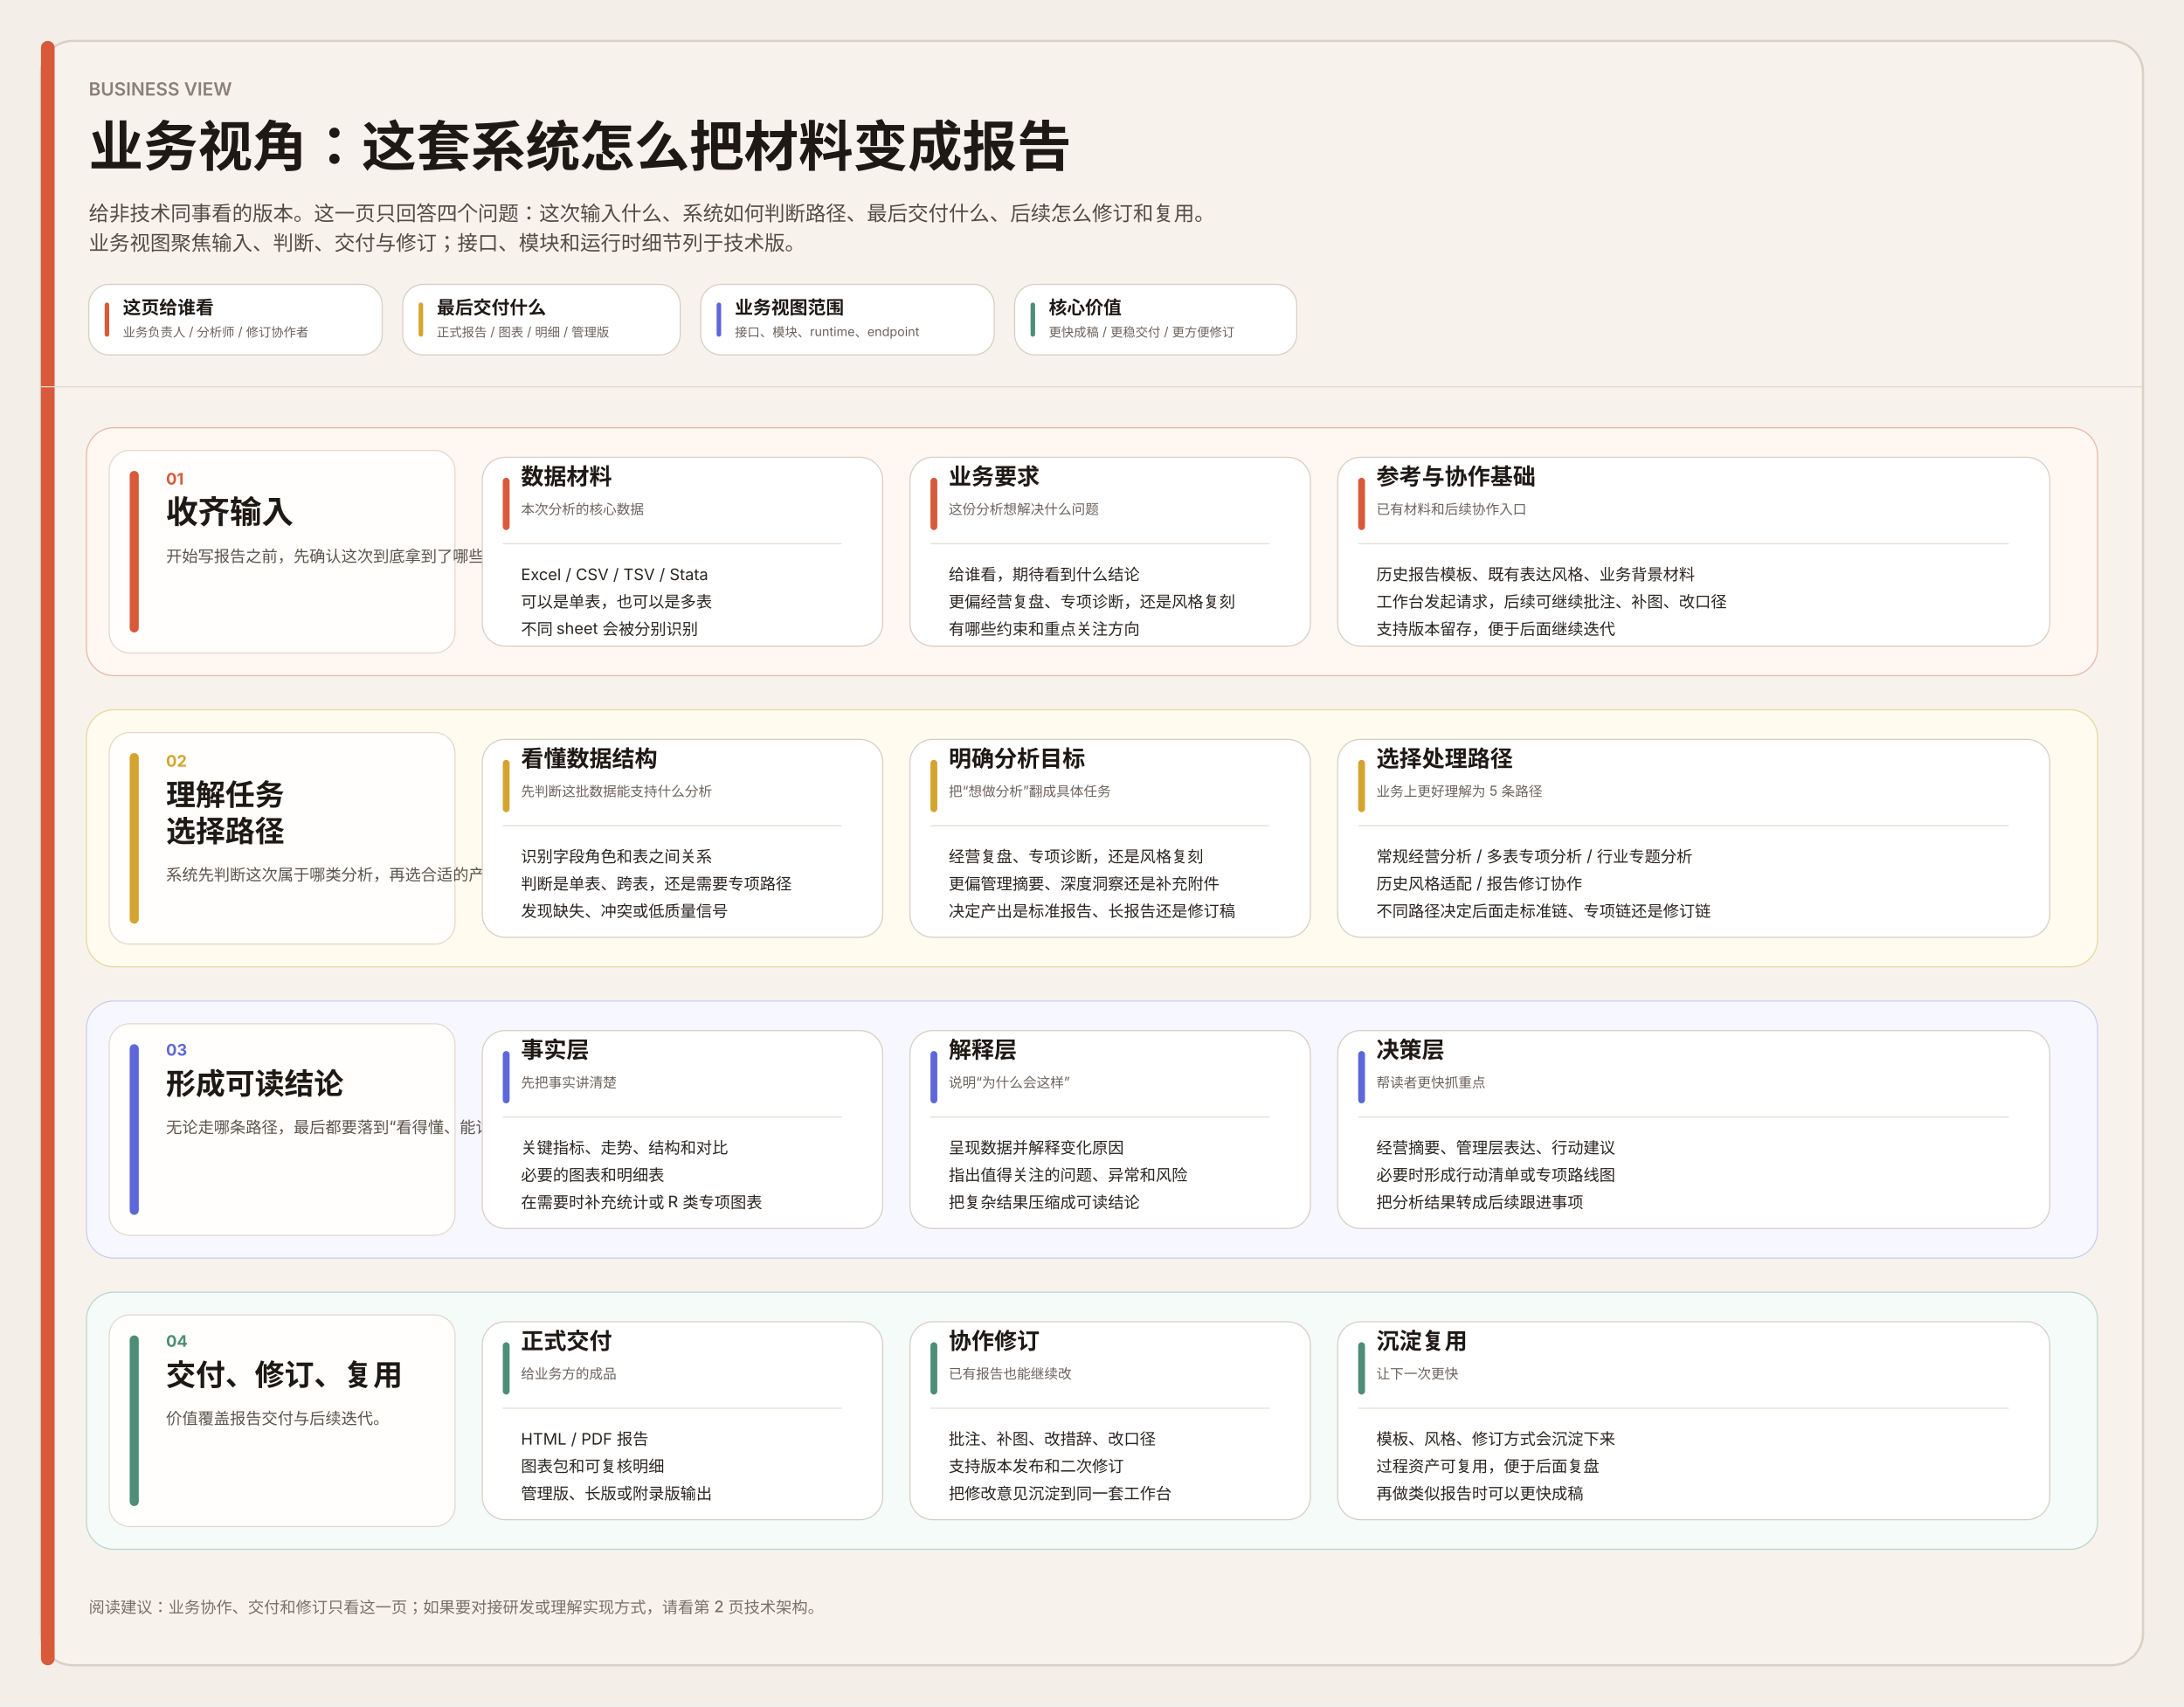
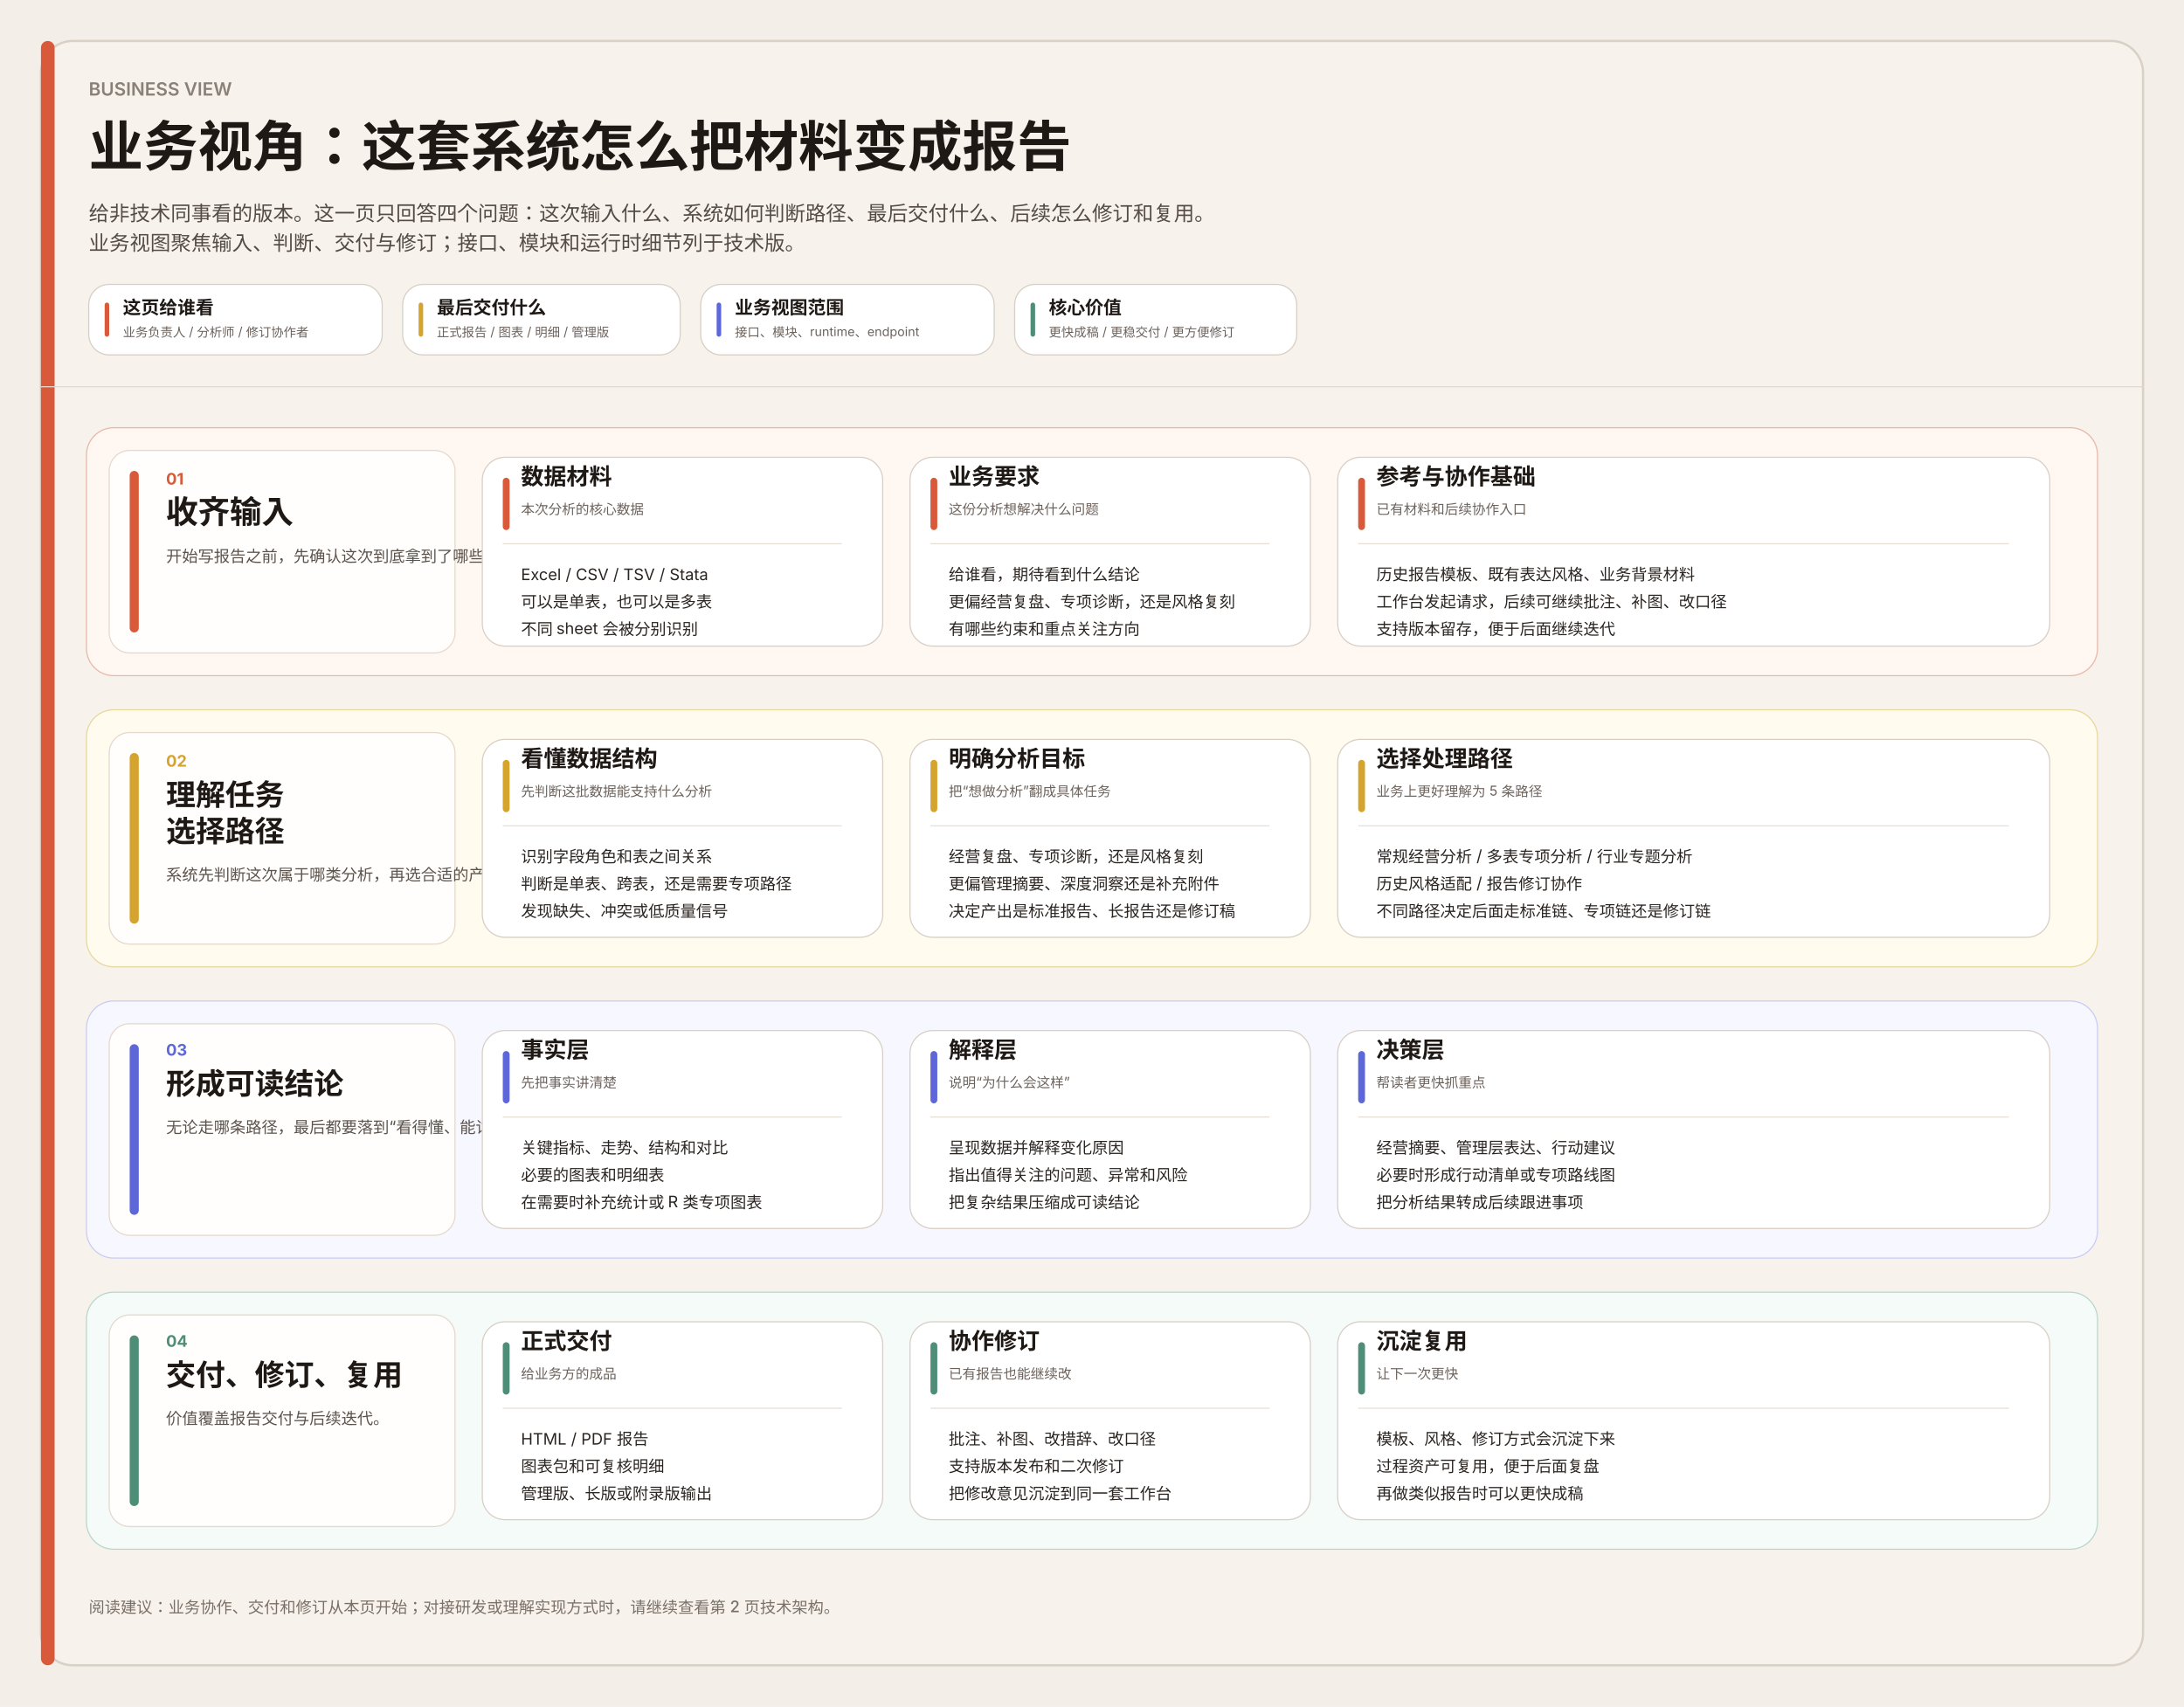
<svg xmlns="http://www.w3.org/2000/svg" width="1920" height="1500" viewBox="0 0 1920 1500" fill="none">
  <rect width="1920" height="1500" fill="#F3EFE8" />
  <rect x="36" y="36" width="1848" height="1428" rx="28" fill="#F7F3EC" stroke="#D9D0C6" stroke-width="2" />
  <rect x="36" y="36" width="12" height="1428" rx="6" fill="#D85A3A" />
  <text x="78" y="84" fill="#8A8078" font-size="16" font-family="Inter, Arial, sans-serif" font-weight="600">BUSINESS VIEW</text>
  <text x="78" y="146" fill="#1F1916" font-size="48" font-family="Inter, Arial, sans-serif" font-weight="700">业务视角：这套系统怎么把材料变成报告</text>
  <text x="78" y="194" fill="#544B46" font-size="18" font-family="Inter, Arial, sans-serif">给非技术同事看的版本。这一页只回答四个问题：这次输入什么、系统如何判断路径、最后交付什么、后续怎么修订和复用。</text>
  <text x="78" y="220" fill="#544B46" font-size="18" font-family="Inter, Arial, sans-serif">业务视图聚焦输入、判断、交付与修订；接口、模块和运行时细节列于技术版。</text>
  <g>
    <rect x="78" y="250" width="258" height="62" rx="18" fill="#FFFFFF" stroke="#D7CEC4" />
    <rect x="92" y="266" width="4" height="30" rx="2" fill="#D85A3A" />
    <text x="108" y="276" fill="#1F1916" font-size="16" font-family="Inter, Arial, sans-serif" font-weight="600">这页给谁看</text>
    <text x="108" y="296" fill="#6C625C" font-size="11" font-family="Inter, Arial, sans-serif">业务负责人 / 分析师 / 修订协作者</text>
  </g>
  <g>
    <rect x="354" y="250" width="244" height="62" rx="18" fill="#FFFFFF" stroke="#D7CEC4" />
    <rect x="368" y="266" width="4" height="30" rx="2" fill="#D4A42F" />
    <text x="384" y="276" fill="#1F1916" font-size="16" font-family="Inter, Arial, sans-serif" font-weight="600">最后交付什么</text>
    <text x="384" y="296" fill="#6C625C" font-size="11" font-family="Inter, Arial, sans-serif">正式报告 / 图表 / 明细 / 管理版</text>
  </g>
  <g>
    <rect x="616" y="250" width="258" height="62" rx="18" fill="#FFFFFF" stroke="#D7CEC4" />
    <rect x="630" y="266" width="4" height="30" rx="2" fill="#5D67D9" />
    <text x="646" y="276" fill="#1F1916" font-size="16" font-family="Inter, Arial, sans-serif" font-weight="600">业务视图范围</text>
    <text x="646" y="296" fill="#6C625C" font-size="11" font-family="Inter, Arial, sans-serif">接口、模块、runtime、endpoint</text>
  </g>
  <g>
    <rect x="892" y="250" width="248" height="62" rx="18" fill="#FFFFFF" stroke="#D7CEC4" />
    <rect x="906" y="266" width="4" height="30" rx="2" fill="#4E8D77" />
    <text x="922" y="276" fill="#1F1916" font-size="16" font-family="Inter, Arial, sans-serif" font-weight="600">核心价值</text>
    <text x="922" y="296" fill="#6C625C" font-size="11" font-family="Inter, Arial, sans-serif">更快成稿 / 更稳交付 / 更方便修订</text>
  </g>
  <line x1="36" y1="340" x2="1884" y2="340" stroke="#E0D8CF" />
  <rect x="76" y="376" width="1768" height="218" rx="24" fill="#FFF7F2" stroke="#E8B7A8" />
  <rect x="96" y="396" width="304" height="178" rx="18" fill="#FFFEFC" stroke="#E5D8CD" />
  <rect x="114" y="414" width="8" height="142" rx="4" fill="#D85A3A" />
  <text x="146" y="426" fill="#D85A3A" font-size="14" font-family="Inter, Arial, sans-serif" font-weight="700">01</text>
  <text x="146" y="460" fill="#1F1916" font-size="28" font-family="Inter, Arial, sans-serif" font-weight="700">收齐输入</text>
  <text x="146" y="494" fill="#5C534D" font-size="14" font-family="Inter, Arial, sans-serif">开始写报告之前，先确认这次到底拿到了哪些材料。</text>
  <g>
    <rect x="424" y="402" width="352" height="166" rx="20" fill="#FFFFFF" stroke="#D8CEC5" />
    <rect x="442" y="420" width="6" height="46" rx="3" fill="#D85A3A" />
    <text x="458" y="426" fill="#1F1916" font-size="20" font-family="Inter, Arial, sans-serif" font-weight="600">数据材料</text>
    <text x="458" y="452" fill="#6C625C" font-size="12" font-family="Inter, Arial, sans-serif">本次分析的核心数据</text>
    <line x1="442" y1="478" x2="740" y2="478" stroke="#E7DED5" />
    <text x="458" y="510" fill="#2B2521" font-size="14" font-family="Inter, Arial, sans-serif">Excel / CSV / TSV / Stata</text>
    <text x="458" y="534" fill="#2B2521" font-size="14" font-family="Inter, Arial, sans-serif">可以是单表，也可以是多表</text>
    <text x="458" y="558" fill="#2B2521" font-size="14" font-family="Inter, Arial, sans-serif">不同 sheet 会被分别识别</text>
  </g>
  <g>
    <rect x="800" y="402" width="352" height="166" rx="20" fill="#FFFFFF" stroke="#D8CEC5" />
    <rect x="818" y="420" width="6" height="46" rx="3" fill="#D85A3A" />
    <text x="834" y="426" fill="#1F1916" font-size="20" font-family="Inter, Arial, sans-serif" font-weight="600">业务要求</text>
    <text x="834" y="452" fill="#6C625C" font-size="12" font-family="Inter, Arial, sans-serif">这份分析想解决什么问题</text>
    <line x1="818" y1="478" x2="1116" y2="478" stroke="#E7DED5" />
    <text x="834" y="510" fill="#2B2521" font-size="14" font-family="Inter, Arial, sans-serif">给谁看，期待看到什么结论</text>
    <text x="834" y="534" fill="#2B2521" font-size="14" font-family="Inter, Arial, sans-serif">更偏经营复盘、专项诊断，还是风格复刻</text>
    <text x="834" y="558" fill="#2B2521" font-size="14" font-family="Inter, Arial, sans-serif">有哪些约束和重点关注方向</text>
  </g>
  <g>
    <rect x="1176" y="402" width="626" height="166" rx="20" fill="#FFFFFF" stroke="#D8CEC5" />
    <rect x="1194" y="420" width="6" height="46" rx="3" fill="#D85A3A" />
    <text x="1210" y="426" fill="#1F1916" font-size="20" font-family="Inter, Arial, sans-serif" font-weight="600">参考与协作基础</text>
    <text x="1210" y="452" fill="#6C625C" font-size="12" font-family="Inter, Arial, sans-serif">已有材料和后续协作入口</text>
    <line x1="1194" y1="478" x2="1766" y2="478" stroke="#E7DED5" />
    <text x="1210" y="510" fill="#2B2521" font-size="14" font-family="Inter, Arial, sans-serif">历史报告模板、既有表达风格、业务背景材料</text>
    <text x="1210" y="534" fill="#2B2521" font-size="14" font-family="Inter, Arial, sans-serif">工作台发起请求，后续可继续批注、补图、改口径</text>
    <text x="1210" y="558" fill="#2B2521" font-size="14" font-family="Inter, Arial, sans-serif">支持版本留存，便于后面继续迭代</text>
  </g>
  <rect x="76" y="624" width="1768" height="226" rx="24" fill="#FFFBEF" stroke="#E8D79A" />
  <rect x="96" y="644" width="304" height="186" rx="18" fill="#FFFEFC" stroke="#E5D8CD" />
  <rect x="114" y="662" width="8" height="150" rx="4" fill="#D4A42F" />
  <text x="146" y="674" fill="#D4A42F" font-size="14" font-family="Inter, Arial, sans-serif" font-weight="700">02</text>
  <text x="146" y="708" fill="#1F1916" font-size="26" font-family="Inter, Arial, sans-serif" font-weight="700">理解任务</text>
  <text x="146" y="740" fill="#1F1916" font-size="26" font-family="Inter, Arial, sans-serif" font-weight="700">选择路径</text>
  <text x="146" y="774" fill="#5C534D" font-size="14" font-family="Inter, Arial, sans-serif">系统先判断这次属于哪类分析，再选合适的产出方式。</text>
  <g>
    <rect x="424" y="650" width="352" height="174" rx="20" fill="#FFFFFF" stroke="#D8CEC5" />
    <rect x="442" y="668" width="6" height="46" rx="3" fill="#D4A42F" />
    <text x="458" y="674" fill="#1F1916" font-size="20" font-family="Inter, Arial, sans-serif" font-weight="600">看懂数据结构</text>
    <text x="458" y="700" fill="#6C625C" font-size="12" font-family="Inter, Arial, sans-serif">先判断这批数据能支持什么分析</text>
    <line x1="442" y1="726" x2="740" y2="726" stroke="#E7DED5" />
    <text x="458" y="758" fill="#2B2521" font-size="14" font-family="Inter, Arial, sans-serif">识别字段角色和表之间关系</text>
    <text x="458" y="782" fill="#2B2521" font-size="14" font-family="Inter, Arial, sans-serif">判断是单表、跨表，还是需要专项路径</text>
    <text x="458" y="806" fill="#2B2521" font-size="14" font-family="Inter, Arial, sans-serif">发现缺失、冲突或低质量信号</text>
  </g>
  <g>
    <rect x="800" y="650" width="352" height="174" rx="20" fill="#FFFFFF" stroke="#D8CEC5" />
    <rect x="818" y="668" width="6" height="46" rx="3" fill="#D4A42F" />
    <text x="834" y="674" fill="#1F1916" font-size="20" font-family="Inter, Arial, sans-serif" font-weight="600">明确分析目标</text>
    <text x="834" y="700" fill="#6C625C" font-size="12" font-family="Inter, Arial, sans-serif">把“想做分析”翻成具体任务</text>
    <line x1="818" y1="726" x2="1116" y2="726" stroke="#E7DED5" />
    <text x="834" y="758" fill="#2B2521" font-size="14" font-family="Inter, Arial, sans-serif">经营复盘、专项诊断，还是风格复刻</text>
    <text x="834" y="782" fill="#2B2521" font-size="14" font-family="Inter, Arial, sans-serif">更偏管理摘要、深度洞察还是补充附件</text>
    <text x="834" y="806" fill="#2B2521" font-size="14" font-family="Inter, Arial, sans-serif">决定产出是标准报告、长报告还是修订稿</text>
  </g>
  <g>
    <rect x="1176" y="650" width="626" height="174" rx="20" fill="#FFFFFF" stroke="#D8CEC5" />
    <rect x="1194" y="668" width="6" height="46" rx="3" fill="#D4A42F" />
    <text x="1210" y="674" fill="#1F1916" font-size="20" font-family="Inter, Arial, sans-serif" font-weight="600">选择处理路径</text>
    <text x="1210" y="700" fill="#6C625C" font-size="12" font-family="Inter, Arial, sans-serif">业务上更好理解为 5 条路径</text>
    <line x1="1194" y1="726" x2="1766" y2="726" stroke="#E7DED5" />
    <text x="1210" y="758" fill="#2B2521" font-size="14" font-family="Inter, Arial, sans-serif">常规经营分析 / 多表专项分析 / 行业专题分析</text>
    <text x="1210" y="782" fill="#2B2521" font-size="14" font-family="Inter, Arial, sans-serif">历史风格适配 / 报告修订协作</text>
    <text x="1210" y="806" fill="#2B2521" font-size="14" font-family="Inter, Arial, sans-serif">不同路径决定后面走标准链、专项链还是修订链</text>
  </g>
  <rect x="76" y="880" width="1768" height="226" rx="24" fill="#F7F8FF" stroke="#C9CBF2" />
  <rect x="96" y="900" width="304" height="186" rx="18" fill="#FFFEFC" stroke="#E5D8CD" />
  <rect x="114" y="918" width="8" height="150" rx="4" fill="#5D67D9" />
  <text x="146" y="928" fill="#5D67D9" font-size="14" font-family="Inter, Arial, sans-serif" font-weight="700">03</text>
  <text x="146" y="962" fill="#1F1916" font-size="26" font-family="Inter, Arial, sans-serif" font-weight="700">形成可读结论</text>
  <text x="146" y="996" fill="#5C534D" font-size="14" font-family="Inter, Arial, sans-serif">无论走哪条路径，最后都要落到“看得懂、能讨论、能决策”的报告。</text>
  <g>
    <rect x="424" y="906" width="352" height="174" rx="20" fill="#FFFFFF" stroke="#D8CEC5" />
    <rect x="442" y="924" width="6" height="46" rx="3" fill="#5D67D9" />
    <text x="458" y="930" fill="#1F1916" font-size="20" font-family="Inter, Arial, sans-serif" font-weight="600">事实层</text>
    <text x="458" y="956" fill="#6C625C" font-size="12" font-family="Inter, Arial, sans-serif">先把事实讲清楚</text>
    <line x1="442" y1="982" x2="740" y2="982" stroke="#E7DED5" />
    <text x="458" y="1014" fill="#2B2521" font-size="14" font-family="Inter, Arial, sans-serif">关键指标、走势、结构和对比</text>
    <text x="458" y="1038" fill="#2B2521" font-size="14" font-family="Inter, Arial, sans-serif">必要的图表和明细表</text>
    <text x="458" y="1062" fill="#2B2521" font-size="14" font-family="Inter, Arial, sans-serif">在需要时补充统计或 R 类专项图表</text>
  </g>
  <g>
    <rect x="800" y="906" width="352" height="174" rx="20" fill="#FFFFFF" stroke="#D8CEC5" />
    <rect x="818" y="924" width="6" height="46" rx="3" fill="#5D67D9" />
    <text x="834" y="930" fill="#1F1916" font-size="20" font-family="Inter, Arial, sans-serif" font-weight="600">解释层</text>
    <text x="834" y="956" fill="#6C625C" font-size="12" font-family="Inter, Arial, sans-serif">说明“为什么会这样”</text>
    <line x1="818" y1="982" x2="1116" y2="982" stroke="#E7DED5" />
    <text x="834" y="1014" fill="#2B2521" font-size="14" font-family="Inter, Arial, sans-serif">呈现数据并解释变化原因</text>
    <text x="834" y="1038" fill="#2B2521" font-size="14" font-family="Inter, Arial, sans-serif">指出值得关注的问题、异常和风险</text>
    <text x="834" y="1062" fill="#2B2521" font-size="14" font-family="Inter, Arial, sans-serif">把复杂结果压缩成可读结论</text>
  </g>
  <g>
    <rect x="1176" y="906" width="626" height="174" rx="20" fill="#FFFFFF" stroke="#D8CEC5" />
    <rect x="1194" y="924" width="6" height="46" rx="3" fill="#5D67D9" />
    <text x="1210" y="930" fill="#1F1916" font-size="20" font-family="Inter, Arial, sans-serif" font-weight="600">决策层</text>
    <text x="1210" y="956" fill="#6C625C" font-size="12" font-family="Inter, Arial, sans-serif">帮读者更快抓重点</text>
    <line x1="1194" y1="982" x2="1766" y2="982" stroke="#E7DED5" />
    <text x="1210" y="1014" fill="#2B2521" font-size="14" font-family="Inter, Arial, sans-serif">经营摘要、管理层表达、行动建议</text>
    <text x="1210" y="1038" fill="#2B2521" font-size="14" font-family="Inter, Arial, sans-serif">必要时形成行动清单或专项路线图</text>
    <text x="1210" y="1062" fill="#2B2521" font-size="14" font-family="Inter, Arial, sans-serif">把分析结果转成后续跟进事项</text>
  </g>
  <rect x="76" y="1136" width="1768" height="226" rx="24" fill="#F4FBF8" stroke="#B9D6CC" />
  <rect x="96" y="1156" width="304" height="186" rx="18" fill="#FFFEFC" stroke="#E5D8CD" />
  <rect x="114" y="1174" width="8" height="150" rx="4" fill="#4E8D77" />
  <text x="146" y="1184" fill="#4E8D77" font-size="14" font-family="Inter, Arial, sans-serif" font-weight="700">04</text>
  <text x="146" y="1218" fill="#1F1916" font-size="26" font-family="Inter, Arial, sans-serif" font-weight="700">交付、修订、复用</text>
  <text x="146" y="1252" fill="#5C534D" font-size="14" font-family="Inter, Arial, sans-serif">价值覆盖报告交付与后续迭代。</text>
  <g>
    <rect x="424" y="1162" width="352" height="174" rx="20" fill="#FFFFFF" stroke="#D8CEC5" />
    <rect x="442" y="1180" width="6" height="46" rx="3" fill="#4E8D77" />
    <text x="458" y="1186" fill="#1F1916" font-size="20" font-family="Inter, Arial, sans-serif" font-weight="600">正式交付</text>
    <text x="458" y="1212" fill="#6C625C" font-size="12" font-family="Inter, Arial, sans-serif">给业务方的成品</text>
    <line x1="442" y1="1238" x2="740" y2="1238" stroke="#E7DED5" />
    <text x="458" y="1270" fill="#2B2521" font-size="14" font-family="Inter, Arial, sans-serif">HTML / PDF 报告</text>
    <text x="458" y="1294" fill="#2B2521" font-size="14" font-family="Inter, Arial, sans-serif">图表包和可复核明细</text>
    <text x="458" y="1318" fill="#2B2521" font-size="14" font-family="Inter, Arial, sans-serif">管理版、长版或附录版输出</text>
  </g>
  <g>
    <rect x="800" y="1162" width="352" height="174" rx="20" fill="#FFFFFF" stroke="#D8CEC5" />
    <rect x="818" y="1180" width="6" height="46" rx="3" fill="#4E8D77" />
    <text x="834" y="1186" fill="#1F1916" font-size="20" font-family="Inter, Arial, sans-serif" font-weight="600">协作修订</text>
    <text x="834" y="1212" fill="#6C625C" font-size="12" font-family="Inter, Arial, sans-serif">已有报告也能继续改</text>
    <line x1="818" y1="1238" x2="1116" y2="1238" stroke="#E7DED5" />
    <text x="834" y="1270" fill="#2B2521" font-size="14" font-family="Inter, Arial, sans-serif">批注、补图、改措辞、改口径</text>
    <text x="834" y="1294" fill="#2B2521" font-size="14" font-family="Inter, Arial, sans-serif">支持版本发布和二次修订</text>
    <text x="834" y="1318" fill="#2B2521" font-size="14" font-family="Inter, Arial, sans-serif">把修改意见沉淀到同一套工作台</text>
  </g>
  <g>
    <rect x="1176" y="1162" width="626" height="174" rx="20" fill="#FFFFFF" stroke="#D8CEC5" />
    <rect x="1194" y="1180" width="6" height="46" rx="3" fill="#4E8D77" />
    <text x="1210" y="1186" fill="#1F1916" font-size="20" font-family="Inter, Arial, sans-serif" font-weight="600">沉淀复用</text>
    <text x="1210" y="1212" fill="#6C625C" font-size="12" font-family="Inter, Arial, sans-serif">让下一次更快</text>
    <line x1="1194" y1="1238" x2="1766" y2="1238" stroke="#E7DED5" />
    <text x="1210" y="1270" fill="#2B2521" font-size="14" font-family="Inter, Arial, sans-serif">模板、风格、修订方式会沉淀下来</text>
    <text x="1210" y="1294" fill="#2B2521" font-size="14" font-family="Inter, Arial, sans-serif">过程资产可复用，便于后面复盘</text>
    <text x="1210" y="1318" fill="#2B2521" font-size="14" font-family="Inter, Arial, sans-serif">再做类似报告时可以更快成稿</text>
  </g>
-   <text x="78" y="1418" fill="#7A7068" font-size="14" font-family="Inter, Arial, sans-serif" font-weight="500">阅读建议：业务协作、交付和修订只看这一页；如果要对接研发或理解实现方式，请看第 2 页技术架构。</text>
+   <text x="78" y="1418" fill="#7A7068" font-size="14" font-family="Inter, Arial, sans-serif" font-weight="500">阅读建议：业务协作、交付和修订从本页开始；对接研发或理解实现方式时，请继续查看第 2 页技术架构。</text>
</svg>
